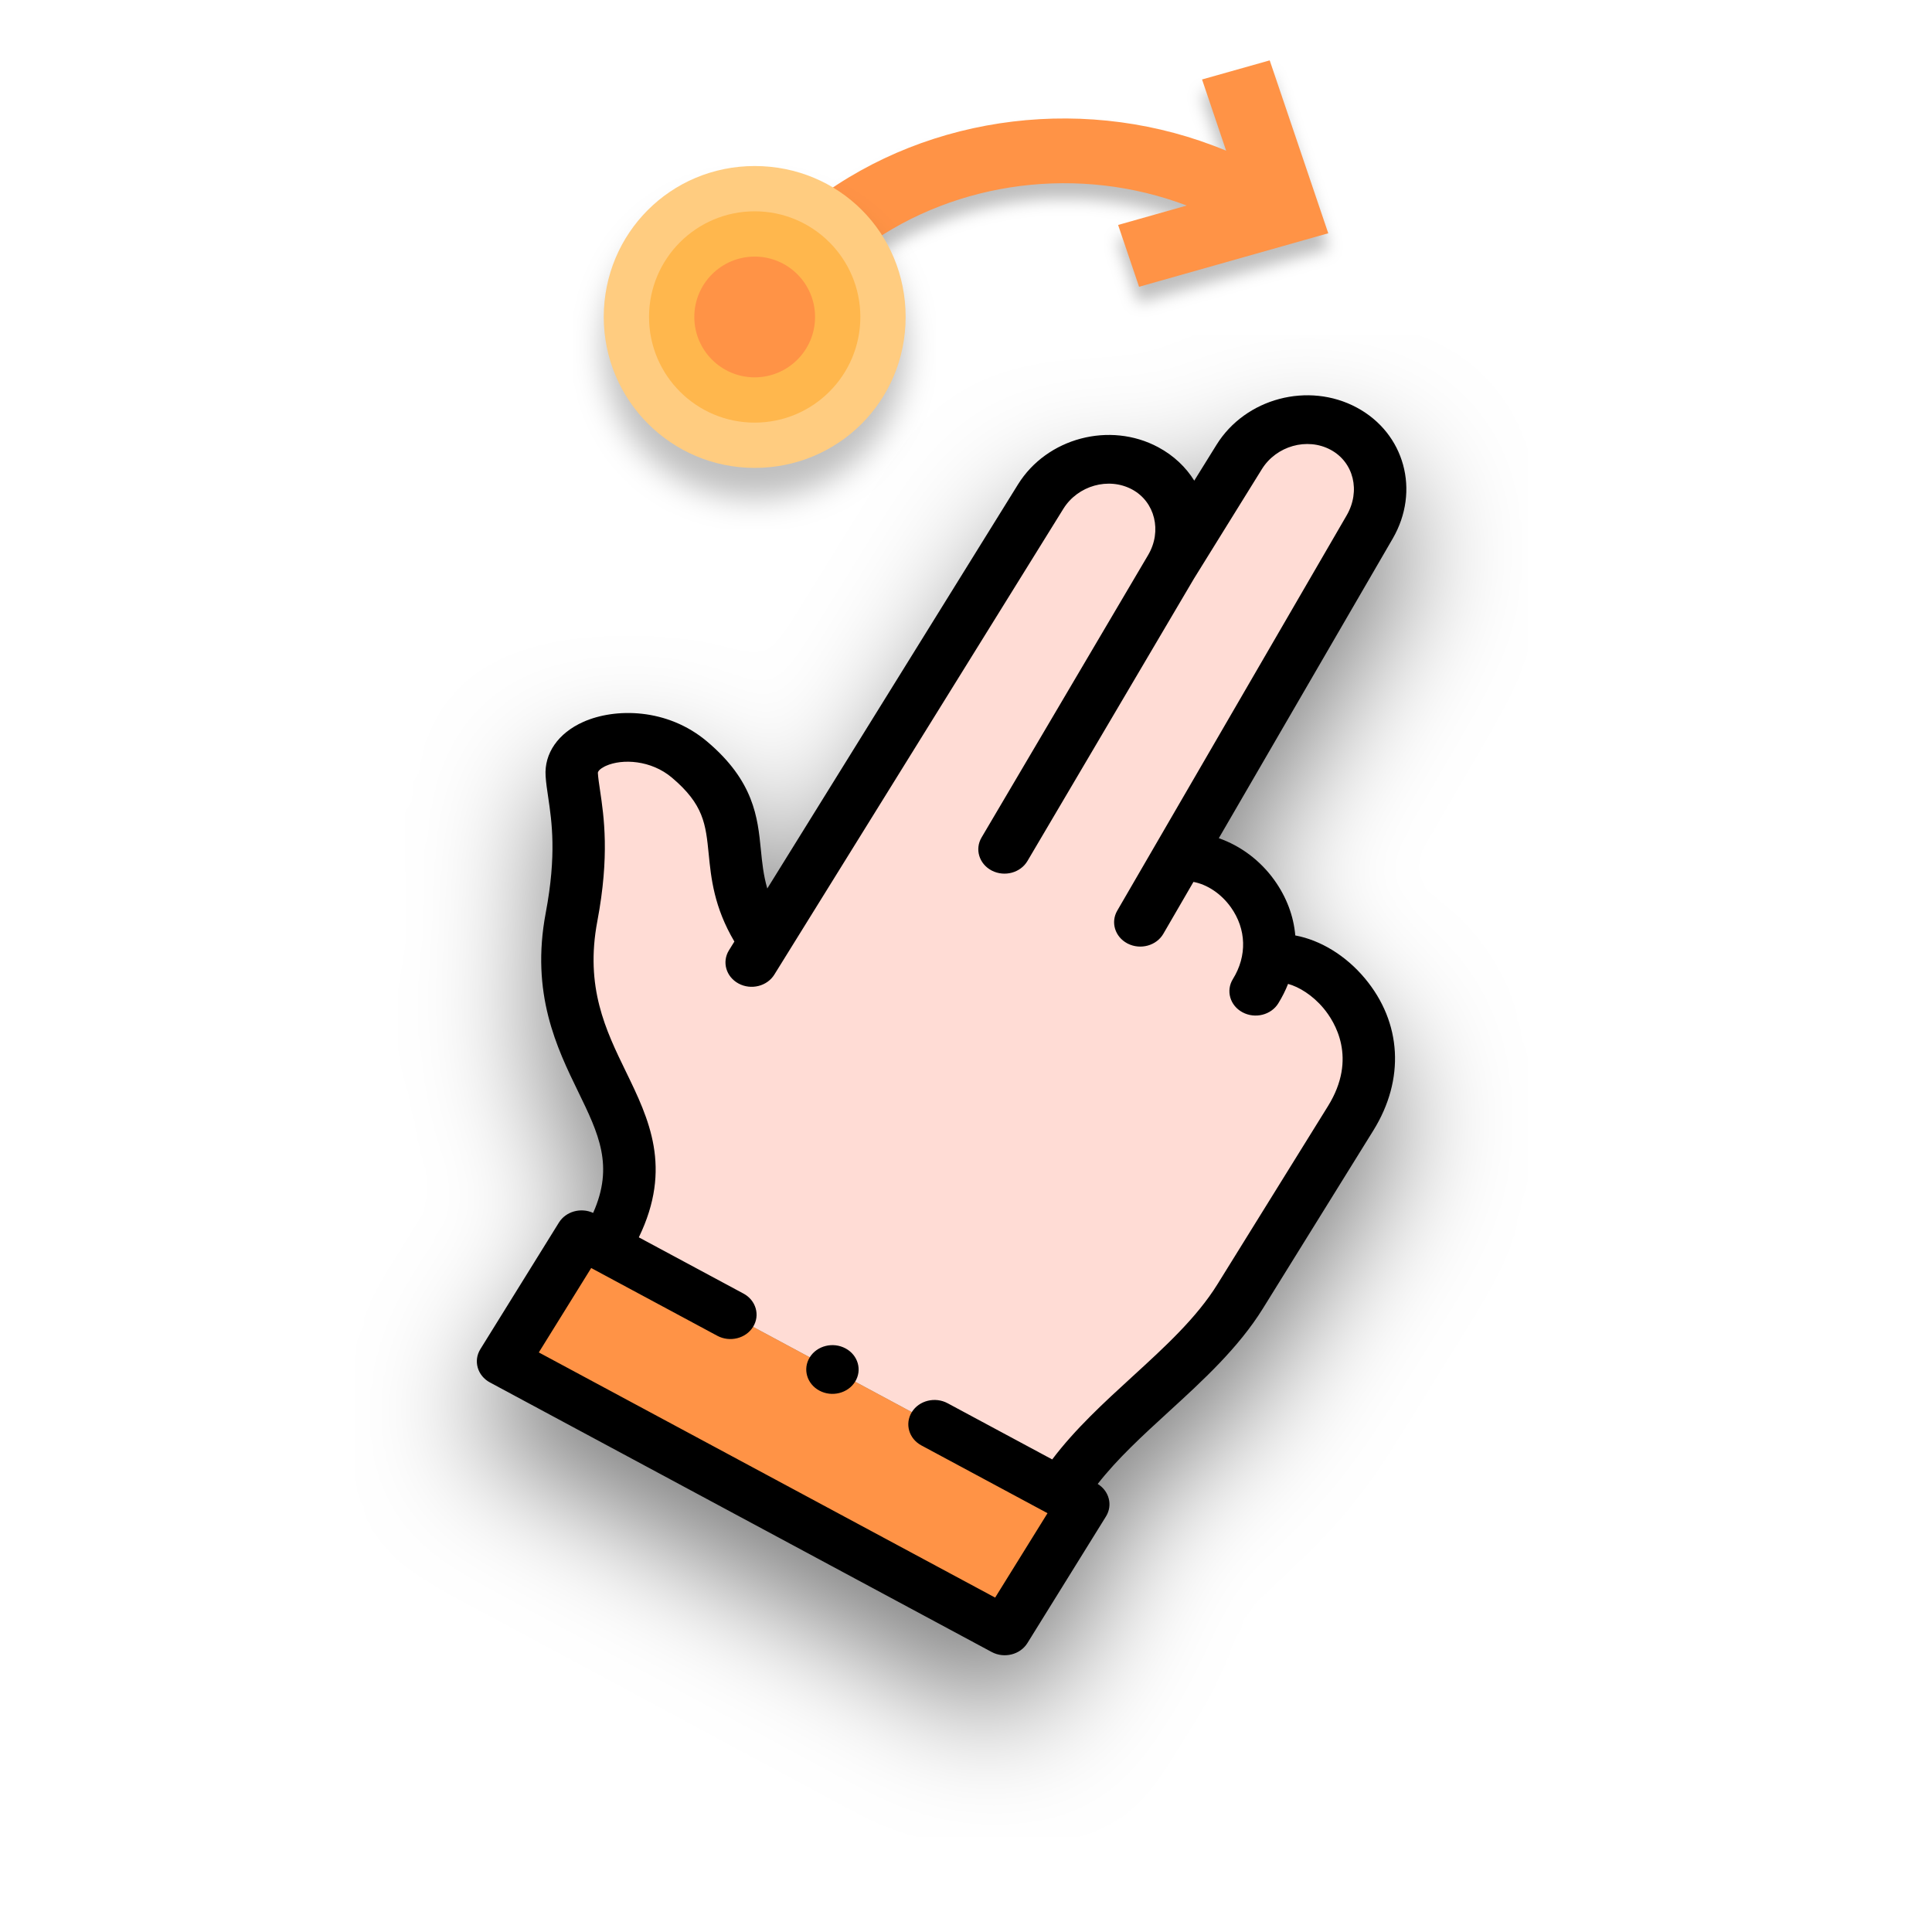
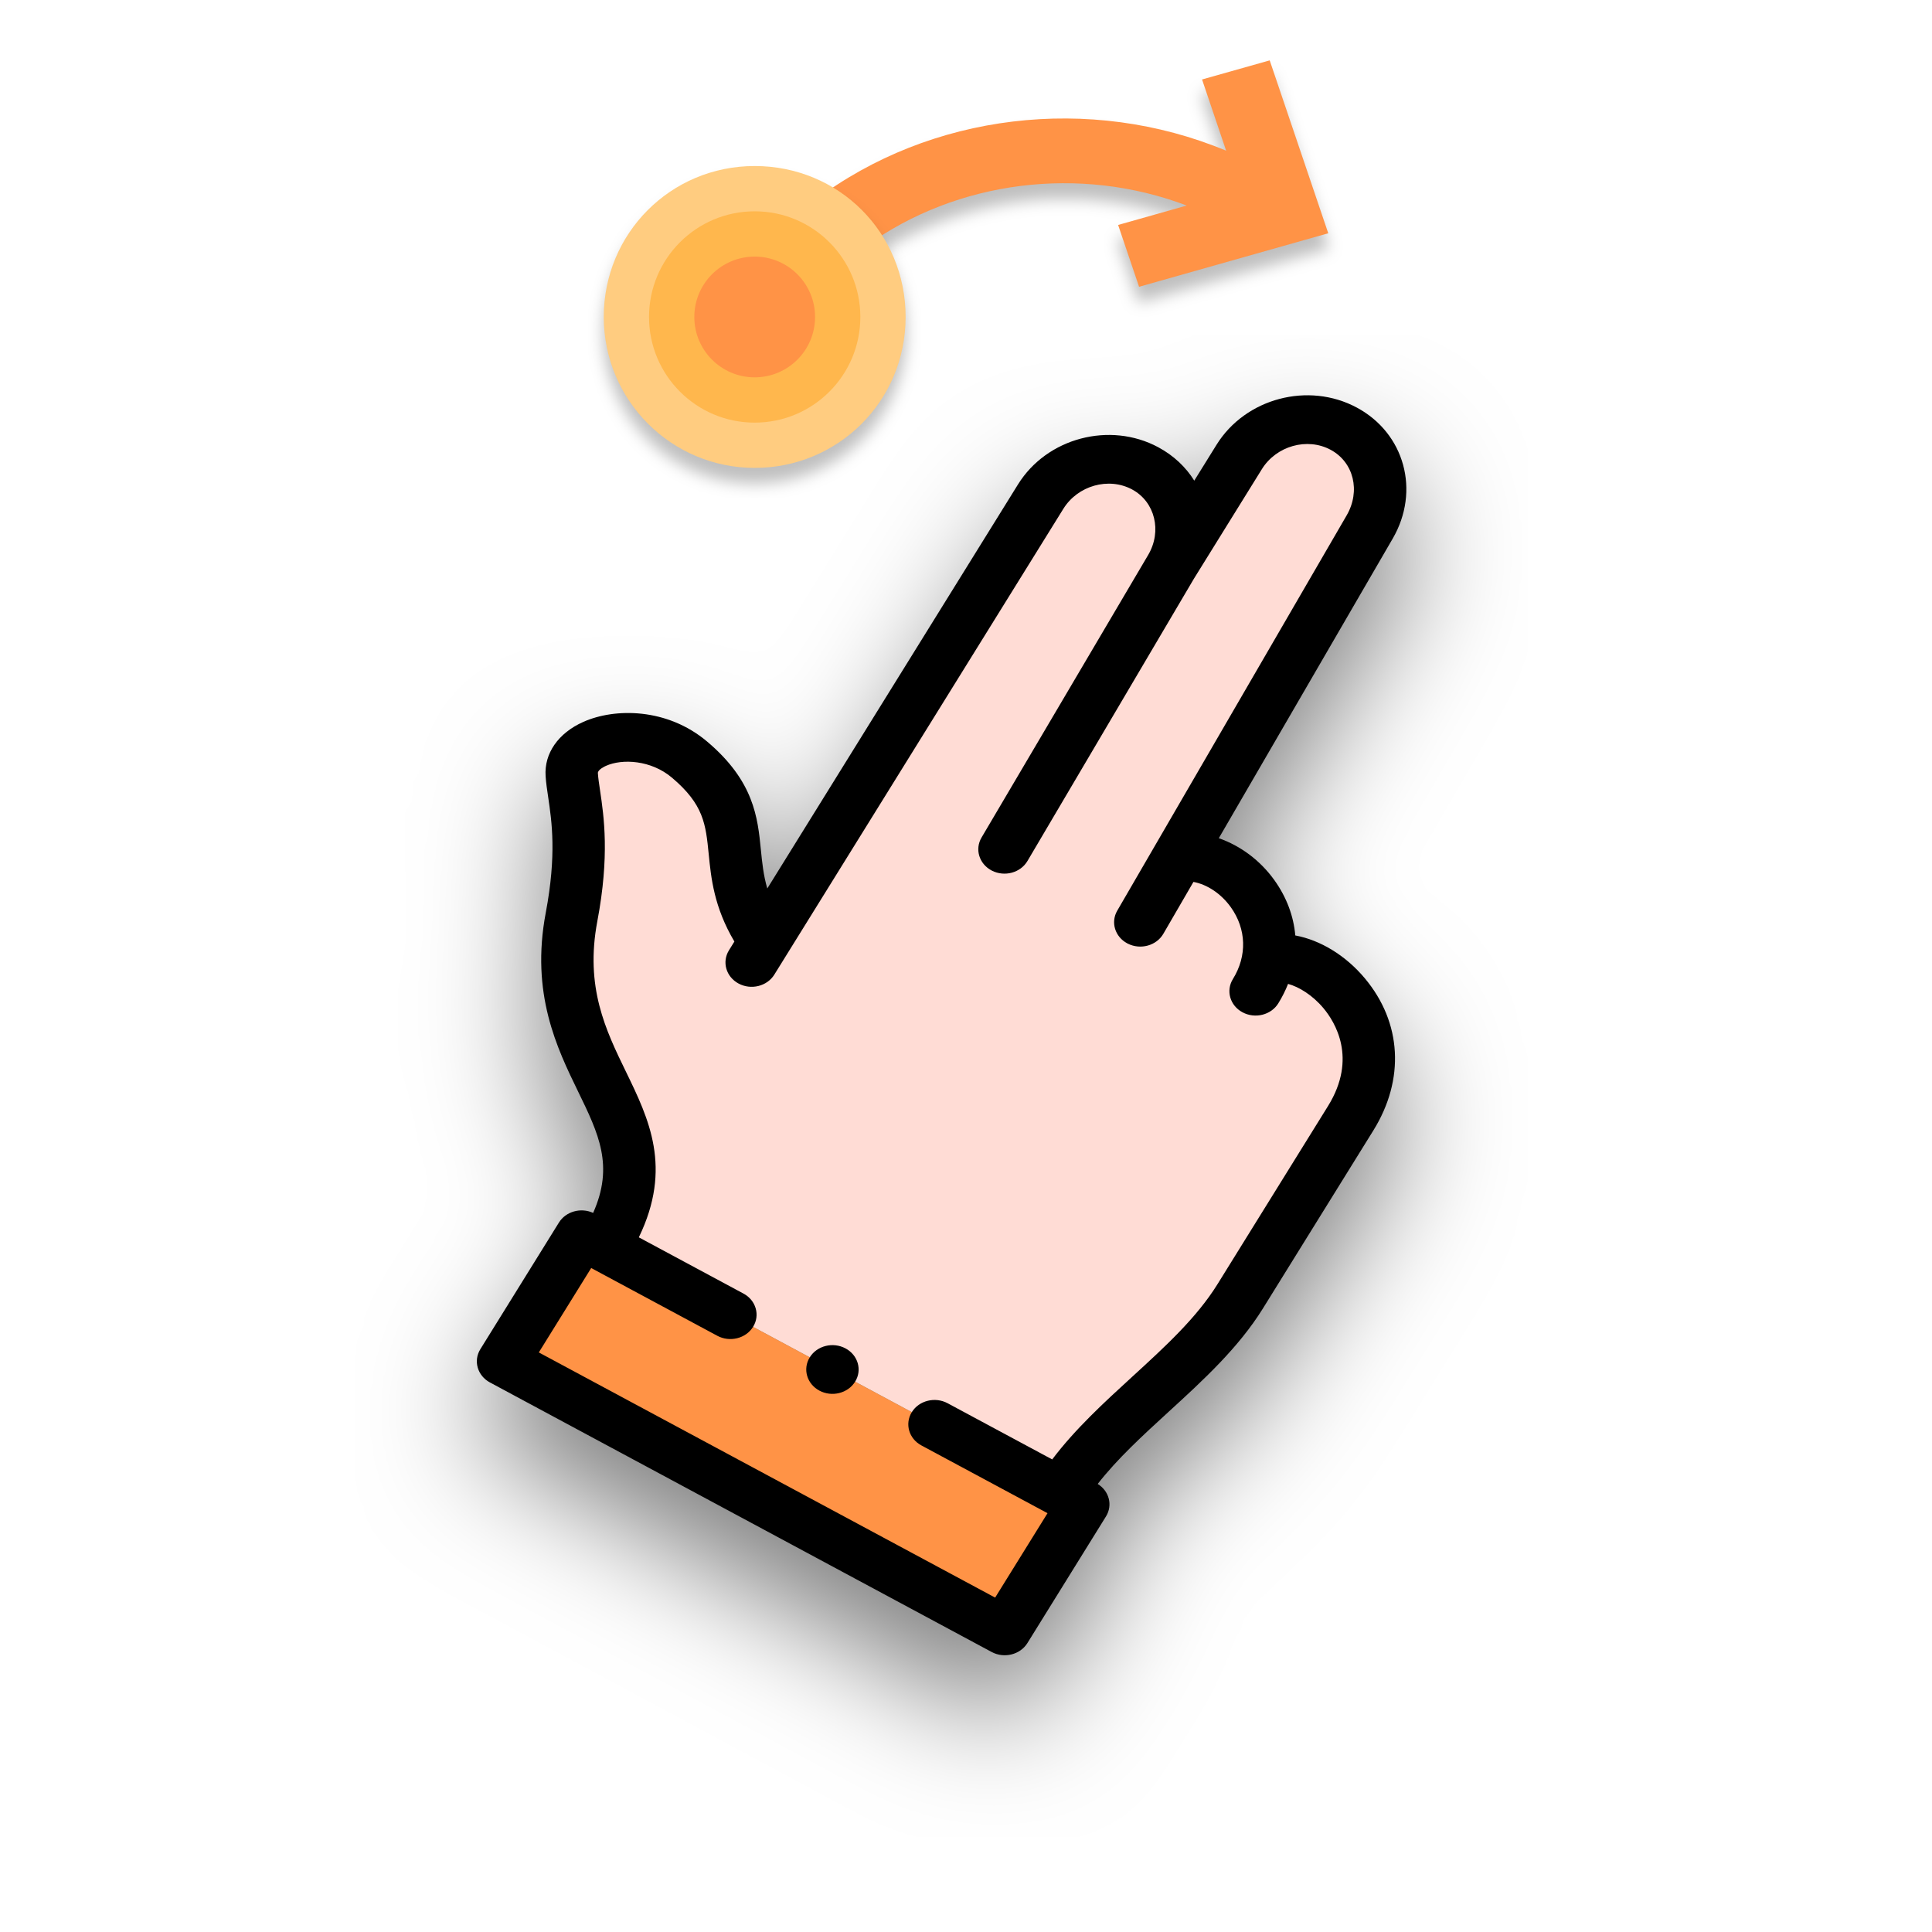
<svg xmlns="http://www.w3.org/2000/svg" width="128" height="128" viewBox="0 0 128 128" fill="none">
  <g filter="url(#filter0_d)">
    <path fill-rule="evenodd" clip-rule="evenodd" d="M78.042 56.802L90.743 34.917C92.104 32.574 91.401 29.678 89.025 28.401C86.648 27.125 83.532 27.967 82.101 30.274L77.59 37.544C78.967 35.209 78.248 32.306 75.871 31.029C73.495 29.752 70.379 30.595 68.948 32.901L50.666 62.366C47.087 57.227 50.479 54.368 45.676 50.319C42.615 47.74 37.72 48.882 37.879 51.321C37.992 53.048 38.861 55.492 37.866 60.752C35.875 71.278 45.43 73.901 40.028 82.608L70.275 98.859C73.279 94.018 79.163 90.725 82.167 85.884C84.954 81.392 86.699 78.579 89.486 74.088C93.22 68.069 87.332 62.691 84.007 63.59C84.708 59.82 81.313 56.378 78.042 56.802V56.802Z" fill="#FFDCD5" />
    <path fill-rule="evenodd" clip-rule="evenodd" d="M70.276 98.859L40.028 82.608L38.533 81.805L33.328 90.193L66.566 108.05L71.771 99.662L70.276 98.859Z" fill="#FF9346" />
    <path d="M83.67 86.691L90.989 74.894C93.085 71.515 92.875 67.748 90.426 64.818C89.147 63.288 87.463 62.281 85.816 61.976C85.707 60.702 85.245 59.45 84.432 58.314C83.49 56.996 82.176 56.031 80.749 55.533L92.27 35.684C94.107 32.52 93.062 28.706 89.892 27.003C86.681 25.278 82.512 26.383 80.599 29.467L79.123 31.844C78.567 30.951 77.764 30.182 76.738 29.631C73.527 27.906 69.358 29.011 67.445 32.094L50.835 58.865C50.577 57.98 50.494 57.148 50.409 56.291C50.198 54.163 49.958 51.751 46.84 49.123C44.199 46.897 40.739 46.892 38.64 47.83C36.981 48.572 36.049 49.914 36.148 51.419C36.177 51.863 36.245 52.327 36.319 52.817C36.557 54.425 36.885 56.627 36.158 60.471C35.144 65.827 36.897 69.431 38.306 72.327C39.663 75.118 40.69 77.231 39.297 80.358C38.485 79.985 37.49 80.257 37.03 80.998L31.825 89.386C31.346 90.158 31.631 91.145 32.46 91.591L65.699 109.448C66.528 109.894 67.59 109.629 68.069 108.857L73.273 100.469C73.735 99.725 73.486 98.783 72.725 98.316C74.031 96.642 75.695 95.117 77.438 93.522C79.705 91.447 82.05 89.301 83.67 86.691V86.691ZM65.931 105.845L35.698 89.602L39.168 84.01L47.523 88.499C48.352 88.945 49.414 88.68 49.893 87.908C50.372 87.136 50.087 86.148 49.258 85.703L42.324 81.977C44.561 77.363 42.991 74.13 41.467 70.996C40.13 68.247 38.748 65.405 39.575 61.032C40.397 56.687 40.011 54.092 39.756 52.375C39.689 51.929 39.632 51.544 39.611 51.223C39.596 50.992 40.087 50.766 40.143 50.741C41.235 50.252 43.138 50.358 44.511 51.516C46.628 53.3 46.757 54.608 46.954 56.588C47.111 58.167 47.301 60.092 48.655 62.38L48.297 62.957C47.818 63.729 48.102 64.716 48.932 65.162C49.761 65.608 50.822 65.343 51.301 64.571L70.45 33.709C71.407 32.167 73.449 31.592 75.004 32.427C76.522 33.243 77 35.19 76.069 36.768L65.029 55.49C64.575 56.261 64.868 57.226 65.682 57.664C65.693 57.67 65.705 57.676 65.716 57.682C66.556 58.111 67.611 57.825 68.072 57.043L79.104 38.334L83.603 31.081C84.56 29.54 86.603 28.965 88.157 29.799C89.689 30.623 90.155 32.534 89.217 34.15L74.021 60.333C73.573 61.103 73.869 62.062 74.679 62.497C74.693 62.505 74.708 62.513 74.723 62.52C75.566 62.944 76.618 62.651 77.074 61.867L79.069 58.429C79.974 58.595 80.903 59.207 81.543 60.102C82.581 61.553 82.633 63.332 81.684 64.862C81.205 65.634 81.489 66.622 82.319 67.067C83.148 67.513 84.21 67.249 84.689 66.477C84.949 66.056 85.165 65.625 85.338 65.186C86.06 65.382 86.96 65.93 87.687 66.8C88.432 67.692 89.952 70.107 87.984 73.28L80.665 85.076C79.281 87.307 77.204 89.208 75.005 91.22C73.144 92.923 71.233 94.675 69.711 96.691L62.78 92.967C61.95 92.522 60.889 92.786 60.41 93.558C59.931 94.33 60.215 95.318 61.045 95.763L69.401 100.253L65.931 105.845L65.931 105.845Z" fill="black" />
    <path d="M56.019 89.335L56.018 89.335C55.188 88.889 54.128 89.154 53.649 89.926C53.17 90.698 53.455 91.686 54.284 92.131C55.114 92.577 56.175 92.312 56.654 91.54C57.133 90.769 56.849 89.781 56.019 89.335V89.335Z" fill="black" />
  </g>
  <g filter="url(#filter1_d)">
    <path d="M81.235 9.984C72.217 6.226 61.645 7.499 54 13.263L57.395 16.289C63.421 11.953 71.539 10.931 78.623 13.617L74.078 14.904L75.467 19L88 15.455L84.121 4L79.639 5.265L81.235 9.984Z" fill="#FF9346" />
  </g>
  <g filter="url(#filter2_d)">
    <path d="M50 31C55.523 31 60 26.58 60 21C60 15.42 55.583 11 50 11C44.417 11 40 15.477 40 21C40 26.523 44.477 31 50 31Z" fill="#FFCC80" />
  </g>
  <path d="M50 28C53.866 28 57 24.866 57 21C57 17.134 53.866 14 50 14C46.134 14 43 17.134 43 21C43 24.866 46.134 28 50 28Z" fill="#FFB74D" />
  <path d="M50 25C52.209 25 54 23.209 54 21C54 18.791 52.209 17 50 17C47.791 17 46 18.791 46 21C46 23.209 47.791 25 50 25Z" fill="#FF9346" />
  <defs>
    <filter id="filter0_d" x="23.593" y="22.189" width="77.581" height="99.476" filterUnits="userSpaceOnUse" color-interpolation-filters="sRGB">
      <feFlood flood-opacity="0" result="BackgroundImageFix" />
      <feColorMatrix in="SourceAlpha" type="matrix" values="0 0 0 0 0 0 0 0 0 0 0 0 0 0 0 0 0 0 127 0" />
      <feOffset dy="4" />
      <feGaussianBlur stdDeviation="4" />
      <feColorMatrix type="matrix" values="0 0 0 0 0 0 0 0 0 0 0 0 0 0 0 0 0 0 0.5 0" />
      <feBlend mode="normal" in2="BackgroundImageFix" result="effect1_dropShadow" />
      <feBlend mode="normal" in="SourceGraphic" in2="effect1_dropShadow" result="shape" />
    </filter>
    <filter id="filter1_d" x="53" y="4" width="36" height="17" filterUnits="userSpaceOnUse" color-interpolation-filters="sRGB">
      <feFlood flood-opacity="0" result="BackgroundImageFix" />
      <feColorMatrix in="SourceAlpha" type="matrix" values="0 0 0 0 0 0 0 0 0 0 0 0 0 0 0 0 0 0 127 0" />
      <feOffset dy="1" />
      <feGaussianBlur stdDeviation="0.5" />
      <feColorMatrix type="matrix" values="0 0 0 0 0 0 0 0 0 0 0 0 0 0 0 0 0 0 0.25 0" />
      <feBlend mode="normal" in2="BackgroundImageFix" result="effect1_dropShadow" />
      <feBlend mode="normal" in="SourceGraphic" in2="effect1_dropShadow" result="shape" />
    </filter>
-     <filter id="filter2_d" x="38" y="11" width="24" height="24" filterUnits="userSpaceOnUse" color-interpolation-filters="sRGB">
+     <filter id="filter2_d" x="39" y="11" width="22" height="22" filterUnits="userSpaceOnUse" color-interpolation-filters="sRGB">
      <feFlood flood-opacity="0" result="BackgroundImageFix" />
      <feColorMatrix in="SourceAlpha" type="matrix" values="0 0 0 0 0 0 0 0 0 0 0 0 0 0 0 0 0 0 127 0" />
-       <feOffset dy="2" />
-       <feGaussianBlur stdDeviation="1" />
+       <feOffset dy="1" />
+       <feGaussianBlur stdDeviation="0.5" />
      <feColorMatrix type="matrix" values="0 0 0 0 0 0 0 0 0 0 0 0 0 0 0 0 0 0 0.25 0" />
      <feBlend mode="normal" in2="BackgroundImageFix" result="effect1_dropShadow" />
      <feBlend mode="normal" in="SourceGraphic" in2="effect1_dropShadow" result="shape" />
    </filter>
  </defs>
</svg>
